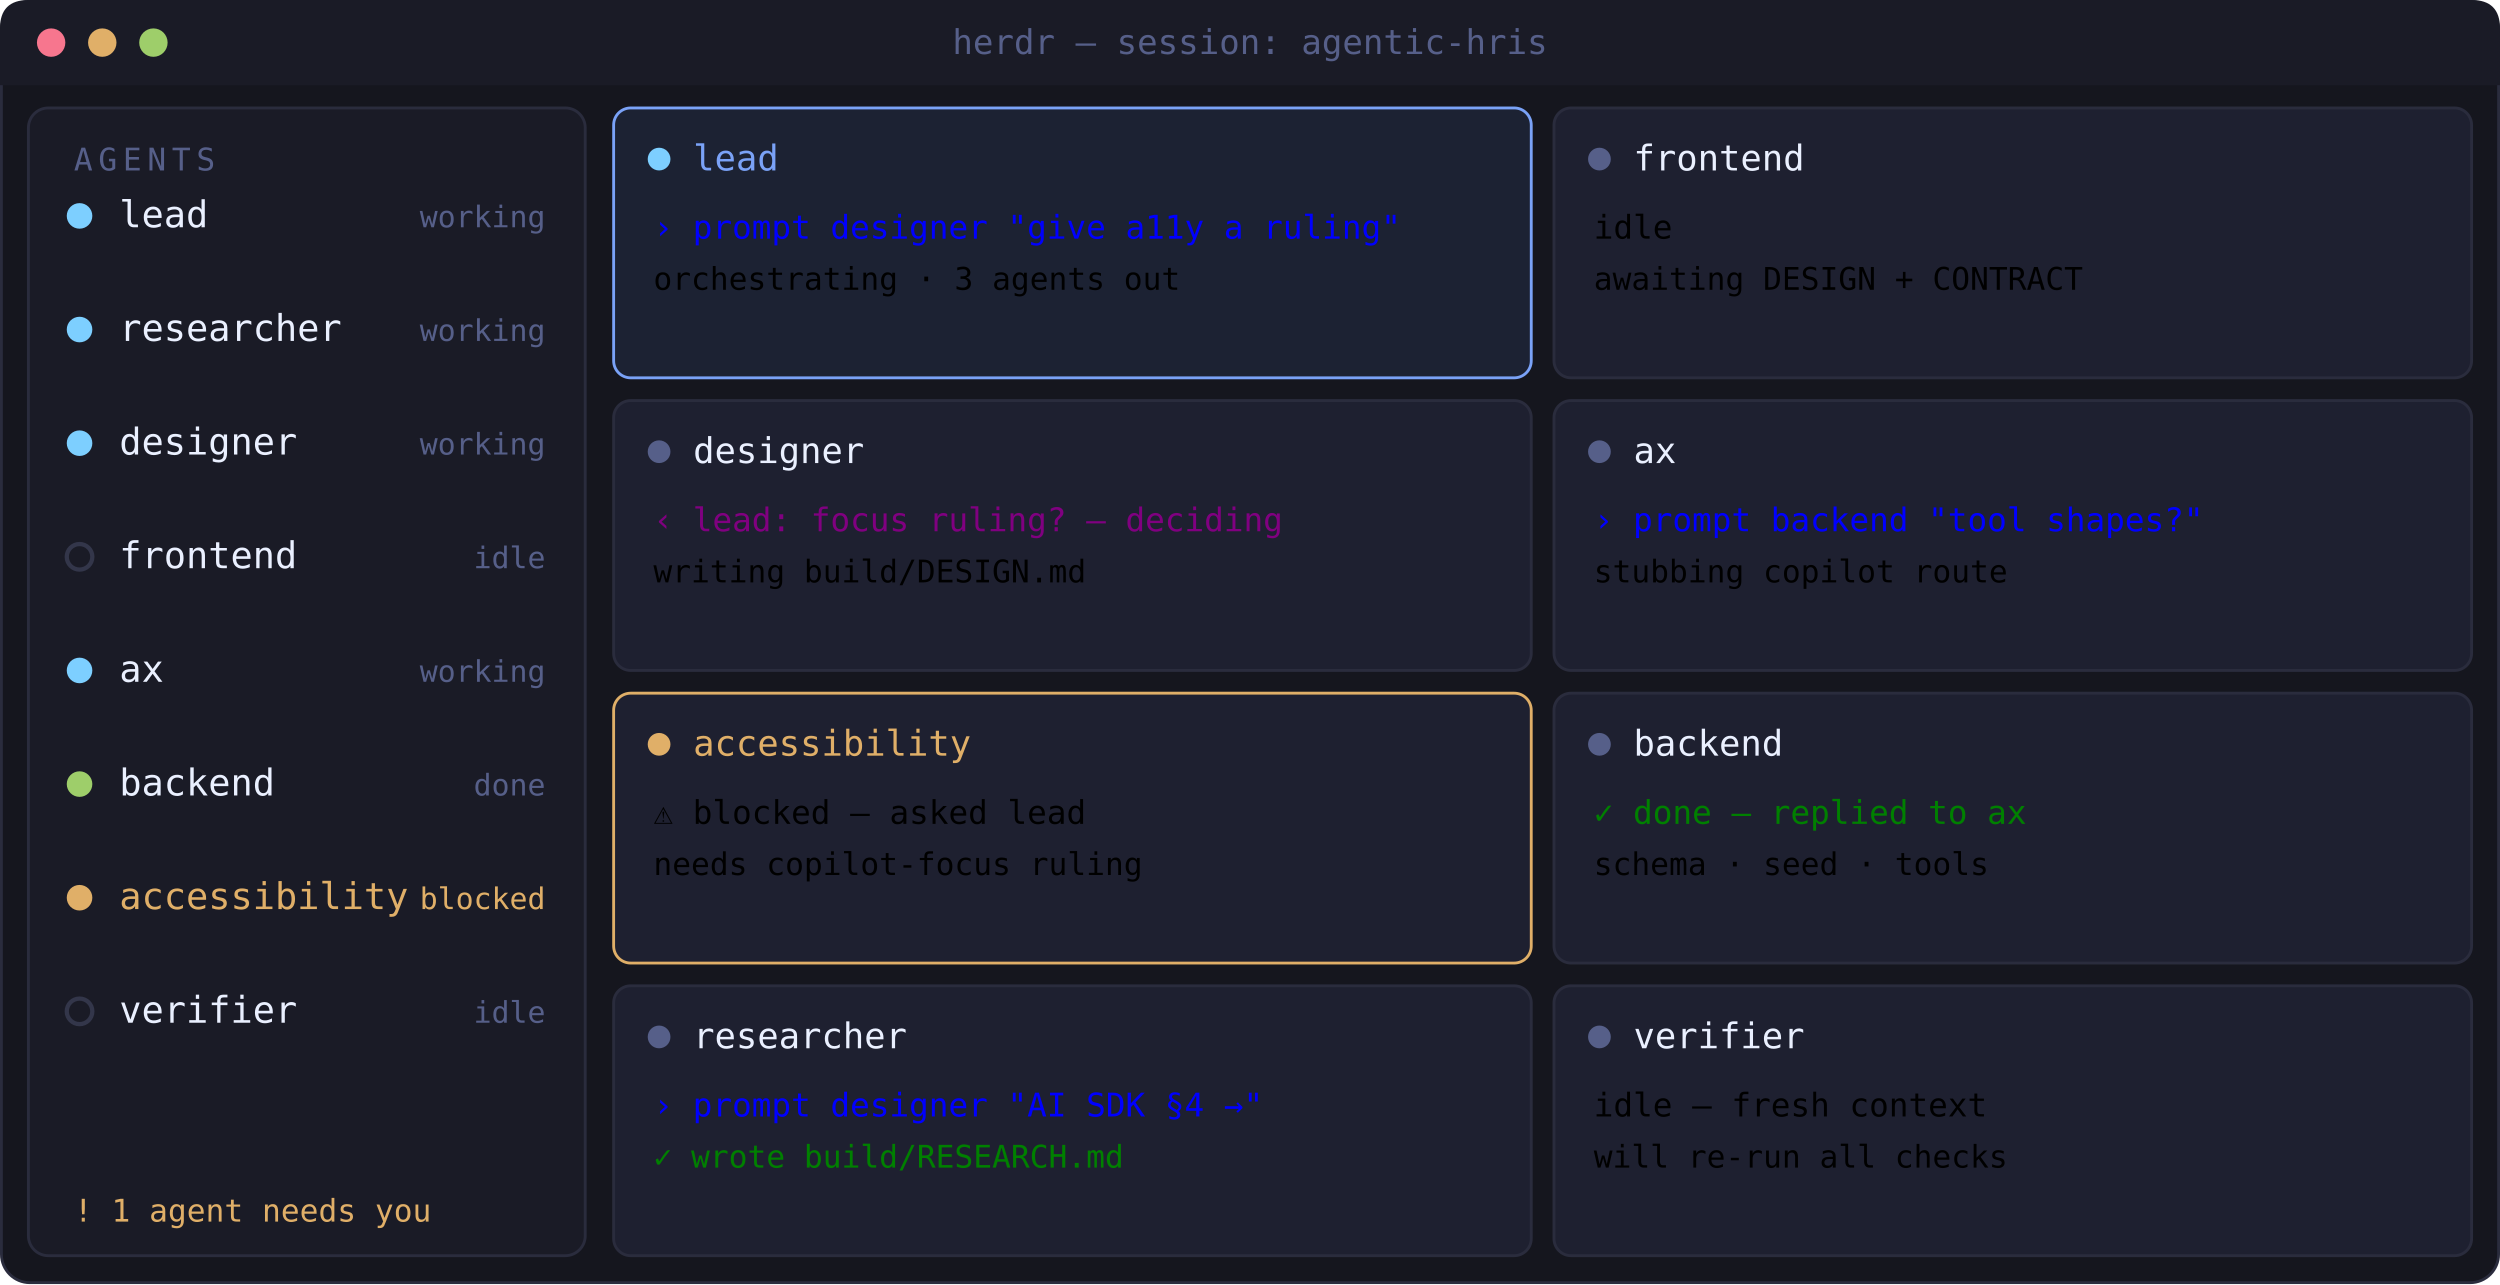
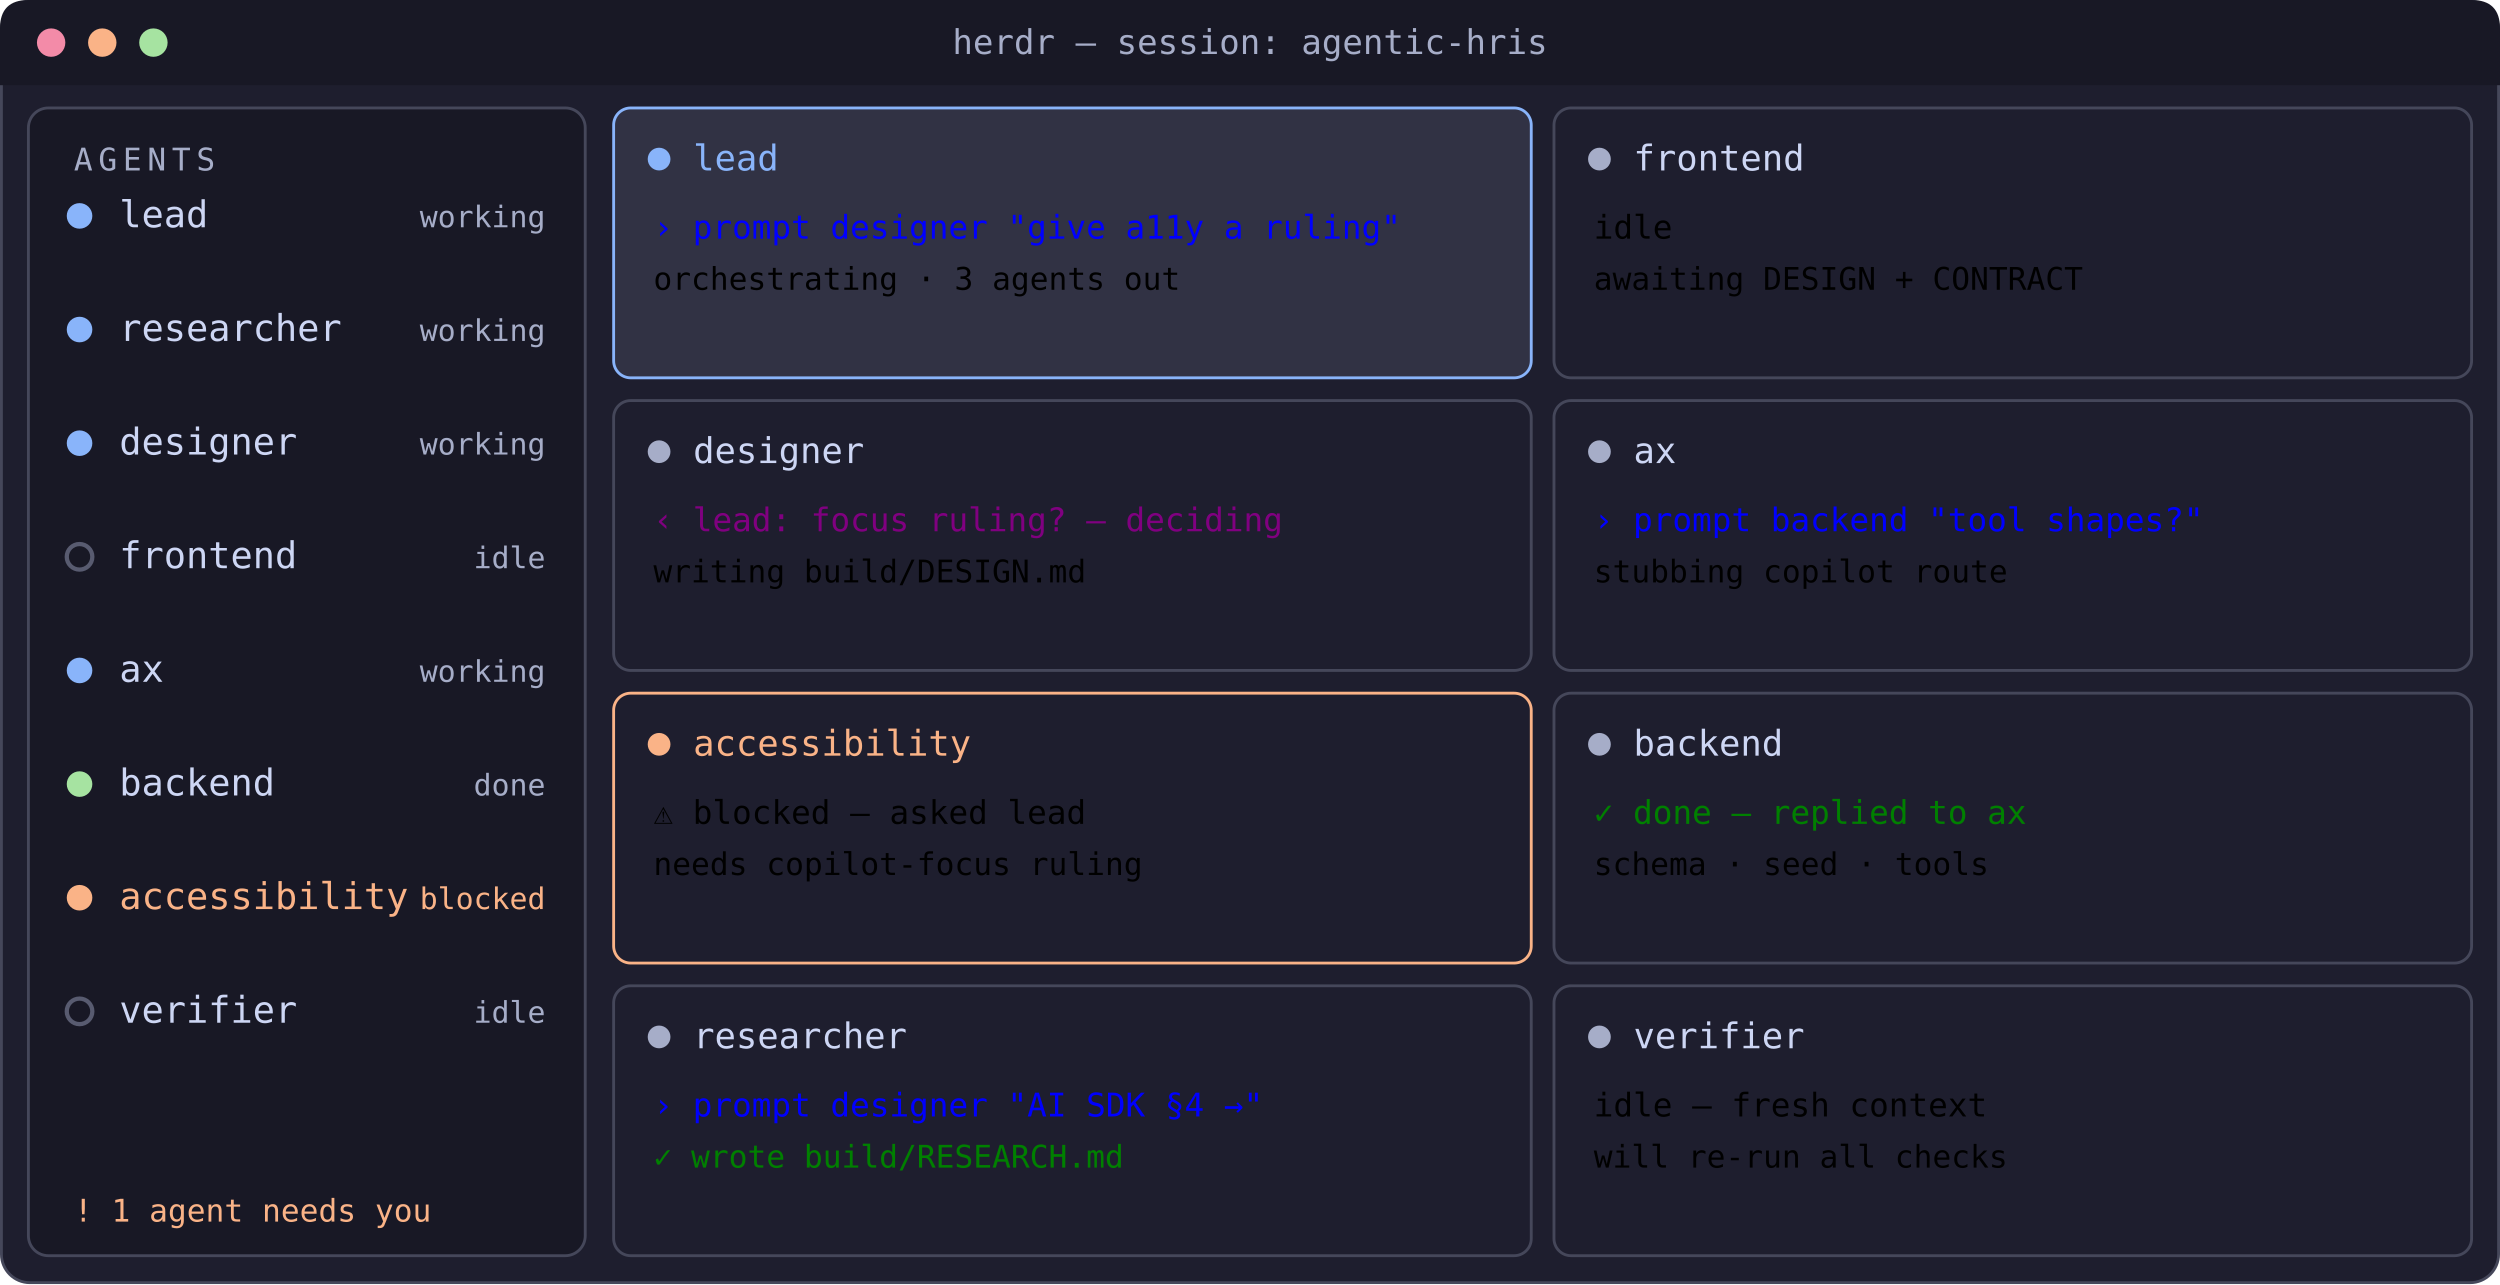
<svg xmlns="http://www.w3.org/2000/svg" width="880" height="452" viewBox="0 0 880 452" font-family="ui-monospace, SFMono-Regular, Menlo, Consolas, monospace">
-   <rect x=".5" y=".5" width="879" height="451" rx="10" fill="#15161e" stroke="#2a2c3d" />
-   <path d="M0 10 Q0 0 10 0 H870 Q880 0 880 10 V30 H0 Z" fill="#1a1b26" />
-   <circle cx="18" cy="15" r="5" fill="#f7768e" />
-   <circle cx="36" cy="15" r="5" fill="#e0af68" />
-   <circle cx="54" cy="15" r="5" fill="#9ece6a" />
-   <text x="440.0" y="19.0" fill="#565f89" font-size="12" text-anchor="middle">herdr — session: agentic-hris</text>
-   <rect x="10" y="38" width="196" height="404" rx="7" fill="#1a1b26" stroke="#2a2c3d" />
-   <text x="26" y="60" fill="#565f89" font-size="11" letter-spacing="2">AGENTS</text>
-   <circle cx="28" cy="76" r="4.5" fill="#7dcfff" />
-   <text x="42" y="80" fill="#eaf0ff" font-size="13">lead</text>
-   <text x="192" y="80" fill="#565f89" font-size="10.5" text-anchor="end">working</text>
-   <circle cx="28" cy="116" r="4.5" fill="#7dcfff" />
-   <text x="42" y="120" fill="#eaf0ff" font-size="13">researcher</text>
-   <text x="192" y="120" fill="#565f89" font-size="10.5" text-anchor="end">working</text>
-   <circle cx="28" cy="156" r="4.5" fill="#7dcfff" />
-   <text x="42" y="160" fill="#eaf0ff" font-size="13">designer</text>
-   <text x="192" y="160" fill="#565f89" font-size="10.5" text-anchor="end">working</text>
-   <circle cx="28" cy="196" r="4.5" fill="none" stroke="#33364a" stroke-width="1.5" />
-   <text x="42" y="200" fill="#eaf0ff" font-size="13">frontend</text>
-   <text x="192" y="200" fill="#565f89" font-size="10.5" text-anchor="end">idle</text>
-   <circle cx="28" cy="236" r="4.5" fill="#7dcfff" />
-   <text x="42" y="240" fill="#eaf0ff" font-size="13">ax</text>
-   <text x="192" y="240" fill="#565f89" font-size="10.5" text-anchor="end">working</text>
-   <circle cx="28" cy="276" r="4.5" fill="#9ece6a" />
-   <text x="42" y="280" fill="#eaf0ff" font-size="13">backend</text>
-   <text x="192" y="280" fill="#565f89" font-size="10.5" text-anchor="end">done</text>
-   <circle cx="28" cy="316" r="4.5" fill="#e0af68" />
-   <text x="42" y="320" fill="#e0af68" font-size="13">accessibility</text>
-   <text x="192" y="320" fill="#e0af68" font-size="10.5" text-anchor="end">blocked</text>
-   <circle cx="28" cy="356" r="4.5" fill="none" stroke="#33364a" stroke-width="1.5" />
-   <text x="42" y="360" fill="#eaf0ff" font-size="13">verifier</text>
-   <text x="192" y="360" fill="#565f89" font-size="10.5" text-anchor="end">idle</text>
-   <text x="26" y="430" fill="#e0af68" font-size="11">! 1 agent needs you</text>
-   <rect x="216" y="38" width="323" height="95" rx="6" fill="#1c2233" stroke="#7aa2f7" />
-   <circle cx="232" cy="56" r="4" fill="#7dcfff" />
-   <text x="244" y="60" fill="#7aa2f7" font-size="12.5">lead</text>
+   <rect x=".5" y=".5" width="879" height="451" rx="10" fill="#1e1e2e" stroke="#45475a" />
+   <path d="M0 10 Q0 0 10 0 H870 Q880 0 880 10 V30 H0 Z" fill="#181825" />
+   <circle cx="18" cy="15" r="5" fill="#f38ba8" />
+   <circle cx="36" cy="15" r="5" fill="#fab387" />
+   <circle cx="54" cy="15" r="5" fill="#a6e3a1" />
+   <text x="440.0" y="19.0" fill="#a6adc8" font-size="12" text-anchor="middle">herdr — session: agentic-hris</text>
+   <rect x="10" y="38" width="196" height="404" rx="7" fill="#181825" stroke="#45475a" />
+   <text x="26" y="60" fill="#a6adc8" font-size="11" letter-spacing="2">AGENTS</text>
+   <circle cx="28" cy="76" r="4.5" fill="#89b4fa" />
+   <text x="42" y="80" fill="#cdd6f4" font-size="13">lead</text>
+   <text x="192" y="80" fill="#a6adc8" font-size="10.5" text-anchor="end">working</text>
+   <circle cx="28" cy="116" r="4.5" fill="#89b4fa" />
+   <text x="42" y="120" fill="#cdd6f4" font-size="13">researcher</text>
+   <text x="192" y="120" fill="#a6adc8" font-size="10.5" text-anchor="end">working</text>
+   <circle cx="28" cy="156" r="4.5" fill="#89b4fa" />
+   <text x="42" y="160" fill="#cdd6f4" font-size="13">designer</text>
+   <text x="192" y="160" fill="#a6adc8" font-size="10.5" text-anchor="end">working</text>
+   <circle cx="28" cy="196" r="4.5" fill="none" stroke="#585b70" stroke-width="1.5" />
+   <text x="42" y="200" fill="#cdd6f4" font-size="13">frontend</text>
+   <text x="192" y="200" fill="#a6adc8" font-size="10.5" text-anchor="end">idle</text>
+   <circle cx="28" cy="236" r="4.5" fill="#89b4fa" />
+   <text x="42" y="240" fill="#cdd6f4" font-size="13">ax</text>
+   <text x="192" y="240" fill="#a6adc8" font-size="10.5" text-anchor="end">working</text>
+   <circle cx="28" cy="276" r="4.5" fill="#a6e3a1" />
+   <text x="42" y="280" fill="#cdd6f4" font-size="13">backend</text>
+   <text x="192" y="280" fill="#a6adc8" font-size="10.5" text-anchor="end">done</text>
+   <circle cx="28" cy="316" r="4.5" fill="#fab387" />
+   <text x="42" y="320" fill="#fab387" font-size="13">accessibility</text>
+   <text x="192" y="320" fill="#fab387" font-size="10.5" text-anchor="end">blocked</text>
+   <circle cx="28" cy="356" r="4.5" fill="none" stroke="#585b70" stroke-width="1.5" />
+   <text x="42" y="360" fill="#cdd6f4" font-size="13">verifier</text>
+   <text x="192" y="360" fill="#a6adc8" font-size="10.5" text-anchor="end">idle</text>
+   <text x="26" y="430" fill="#fab387" font-size="11">! 1 agent needs you</text>
+   <rect x="216" y="38" width="323" height="95" rx="6" fill="#313244" stroke="#89b4fa" />
+   <circle cx="232" cy="56" r="4" fill="#89b4fa" />
+   <text x="244" y="60" fill="#89b4fa" font-size="12.5">lead</text>
  <text x="230" y="84" fill="blue" font-size="11.5" xml:space="preserve">› prompt designer "give a11y a ruling"</text>
  <text x="230" y="102" fill="dim" font-size="11" xml:space="preserve">orchestrating · 3 agents out</text>
-   <rect x="216" y="141" width="323" height="95" rx="6" fill="#1e2030" stroke="#2a2c3d" />
-   <circle cx="232" cy="159" r="4" fill="#565f89" />
-   <text x="244" y="163" fill="#eaf0ff" font-size="12.5">designer</text>
+   <rect x="216" y="141" width="323" height="95" rx="6" fill="#1e1e2e" stroke="#45475a" />
+   <circle cx="232" cy="159" r="4" fill="#a6adc8" />
+   <text x="244" y="163" fill="#cdd6f4" font-size="12.5">designer</text>
  <text x="230" y="187" fill="purple" font-size="11.5" xml:space="preserve">‹ lead: focus ruling? — deciding</text>
  <text x="230" y="205" fill="dim" font-size="11" xml:space="preserve">writing build/DESIGN.md</text>
-   <rect x="216" y="244" width="323" height="95" rx="6" fill="#1e2030" stroke="#e0af68" />
-   <circle cx="232" cy="262" r="4" fill="#e0af68" />
-   <text x="244" y="266" fill="#e0af68" font-size="12.5">accessibility</text>
+   <rect x="216" y="244" width="323" height="95" rx="6" fill="#1e1e2e" stroke="#fab387" />
+   <circle cx="232" cy="262" r="4" fill="#fab387" />
+   <text x="244" y="266" fill="#fab387" font-size="12.5">accessibility</text>
  <text x="230" y="290" fill="amber" font-size="11.5" xml:space="preserve">⚠ blocked — asked lead</text>
  <text x="230" y="308" fill="amber" font-size="11" xml:space="preserve">needs copilot-focus ruling</text>
-   <rect x="216" y="347" width="323" height="95" rx="6" fill="#1e2030" stroke="#2a2c3d" />
-   <circle cx="232" cy="365" r="4" fill="#565f89" />
-   <text x="244" y="369" fill="#eaf0ff" font-size="12.5">researcher</text>
+   <rect x="216" y="347" width="323" height="95" rx="6" fill="#1e1e2e" stroke="#45475a" />
+   <circle cx="232" cy="365" r="4" fill="#a6adc8" />
+   <text x="244" y="369" fill="#cdd6f4" font-size="12.5">researcher</text>
  <text x="230" y="393" fill="blue" font-size="11.5" xml:space="preserve">› prompt designer "AI SDK §4 →"</text>
  <text x="230" y="411" fill="green" font-size="11" xml:space="preserve">✓ wrote build/RESEARCH.md</text>
-   <rect x="547" y="38" width="323" height="95" rx="6" fill="#1e2030" stroke="#2a2c3d" />
-   <circle cx="563" cy="56" r="4" fill="#565f89" />
-   <text x="575" y="60" fill="#eaf0ff" font-size="12.5">frontend</text>
+   <rect x="547" y="38" width="323" height="95" rx="6" fill="#1e1e2e" stroke="#45475a" />
+   <circle cx="563" cy="56" r="4" fill="#a6adc8" />
+   <text x="575" y="60" fill="#cdd6f4" font-size="12.5">frontend</text>
  <text x="561" y="84" fill="dim" font-size="11.5" xml:space="preserve">idle</text>
  <text x="561" y="102" fill="dim" font-size="11" xml:space="preserve">awaiting DESIGN + CONTRACT</text>
-   <rect x="547" y="141" width="323" height="95" rx="6" fill="#1e2030" stroke="#2a2c3d" />
-   <circle cx="563" cy="159" r="4" fill="#565f89" />
-   <text x="575" y="163" fill="#eaf0ff" font-size="12.5">ax</text>
+   <rect x="547" y="141" width="323" height="95" rx="6" fill="#1e1e2e" stroke="#45475a" />
+   <circle cx="563" cy="159" r="4" fill="#a6adc8" />
+   <text x="575" y="163" fill="#cdd6f4" font-size="12.5">ax</text>
  <text x="561" y="187" fill="blue" font-size="11.5" xml:space="preserve">› prompt backend "tool shapes?"</text>
  <text x="561" y="205" fill="dim" font-size="11" xml:space="preserve">stubbing copilot route</text>
-   <rect x="547" y="244" width="323" height="95" rx="6" fill="#1e2030" stroke="#2a2c3d" />
-   <circle cx="563" cy="262" r="4" fill="#565f89" />
-   <text x="575" y="266" fill="#eaf0ff" font-size="12.5">backend</text>
+   <rect x="547" y="244" width="323" height="95" rx="6" fill="#1e1e2e" stroke="#45475a" />
+   <circle cx="563" cy="262" r="4" fill="#a6adc8" />
+   <text x="575" y="266" fill="#cdd6f4" font-size="12.5">backend</text>
  <text x="561" y="290" fill="green" font-size="11.5" xml:space="preserve">✓ done — replied to ax</text>
  <text x="561" y="308" fill="dim" font-size="11" xml:space="preserve">schema · seed · tools</text>
-   <rect x="547" y="347" width="323" height="95" rx="6" fill="#1e2030" stroke="#2a2c3d" />
-   <circle cx="563" cy="365" r="4" fill="#565f89" />
-   <text x="575" y="369" fill="#eaf0ff" font-size="12.5">verifier</text>
+   <rect x="547" y="347" width="323" height="95" rx="6" fill="#1e1e2e" stroke="#45475a" />
+   <circle cx="563" cy="365" r="4" fill="#a6adc8" />
+   <text x="575" y="369" fill="#cdd6f4" font-size="12.5">verifier</text>
  <text x="561" y="393" fill="dim" font-size="11.5" xml:space="preserve">idle — fresh context</text>
  <text x="561" y="411" fill="dim" font-size="11" xml:space="preserve">will re-run all checks</text>
</svg>
